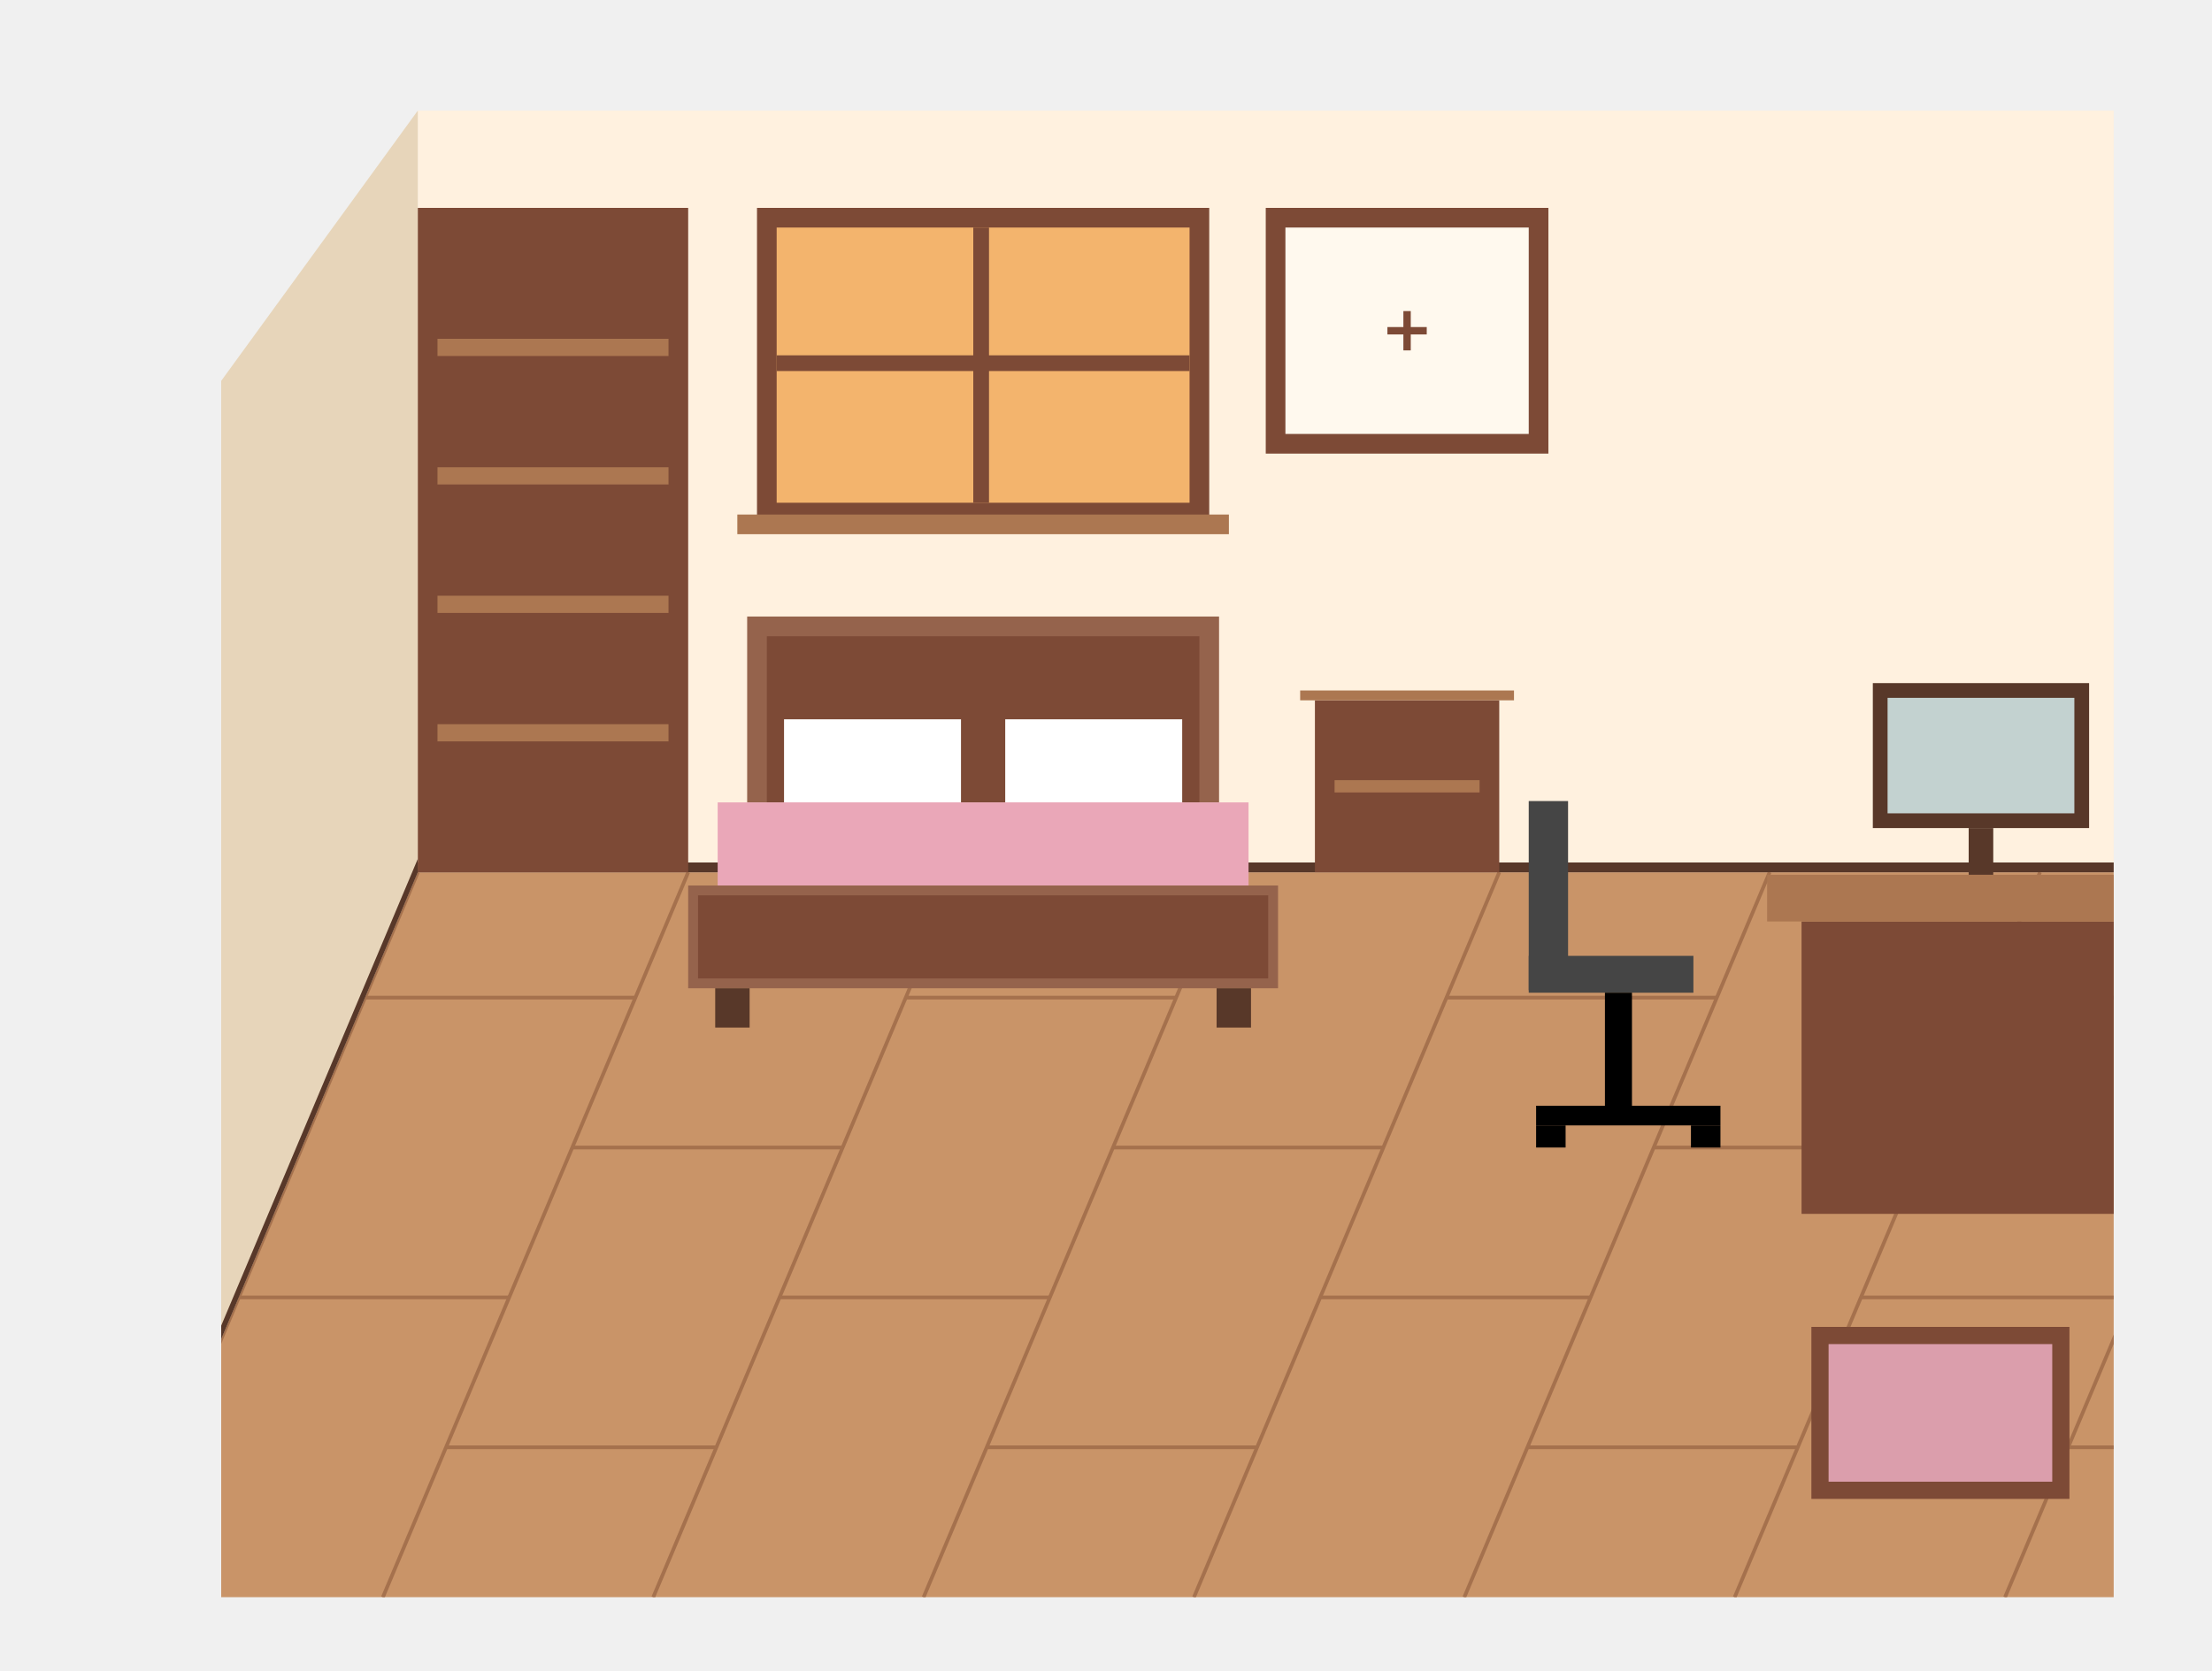
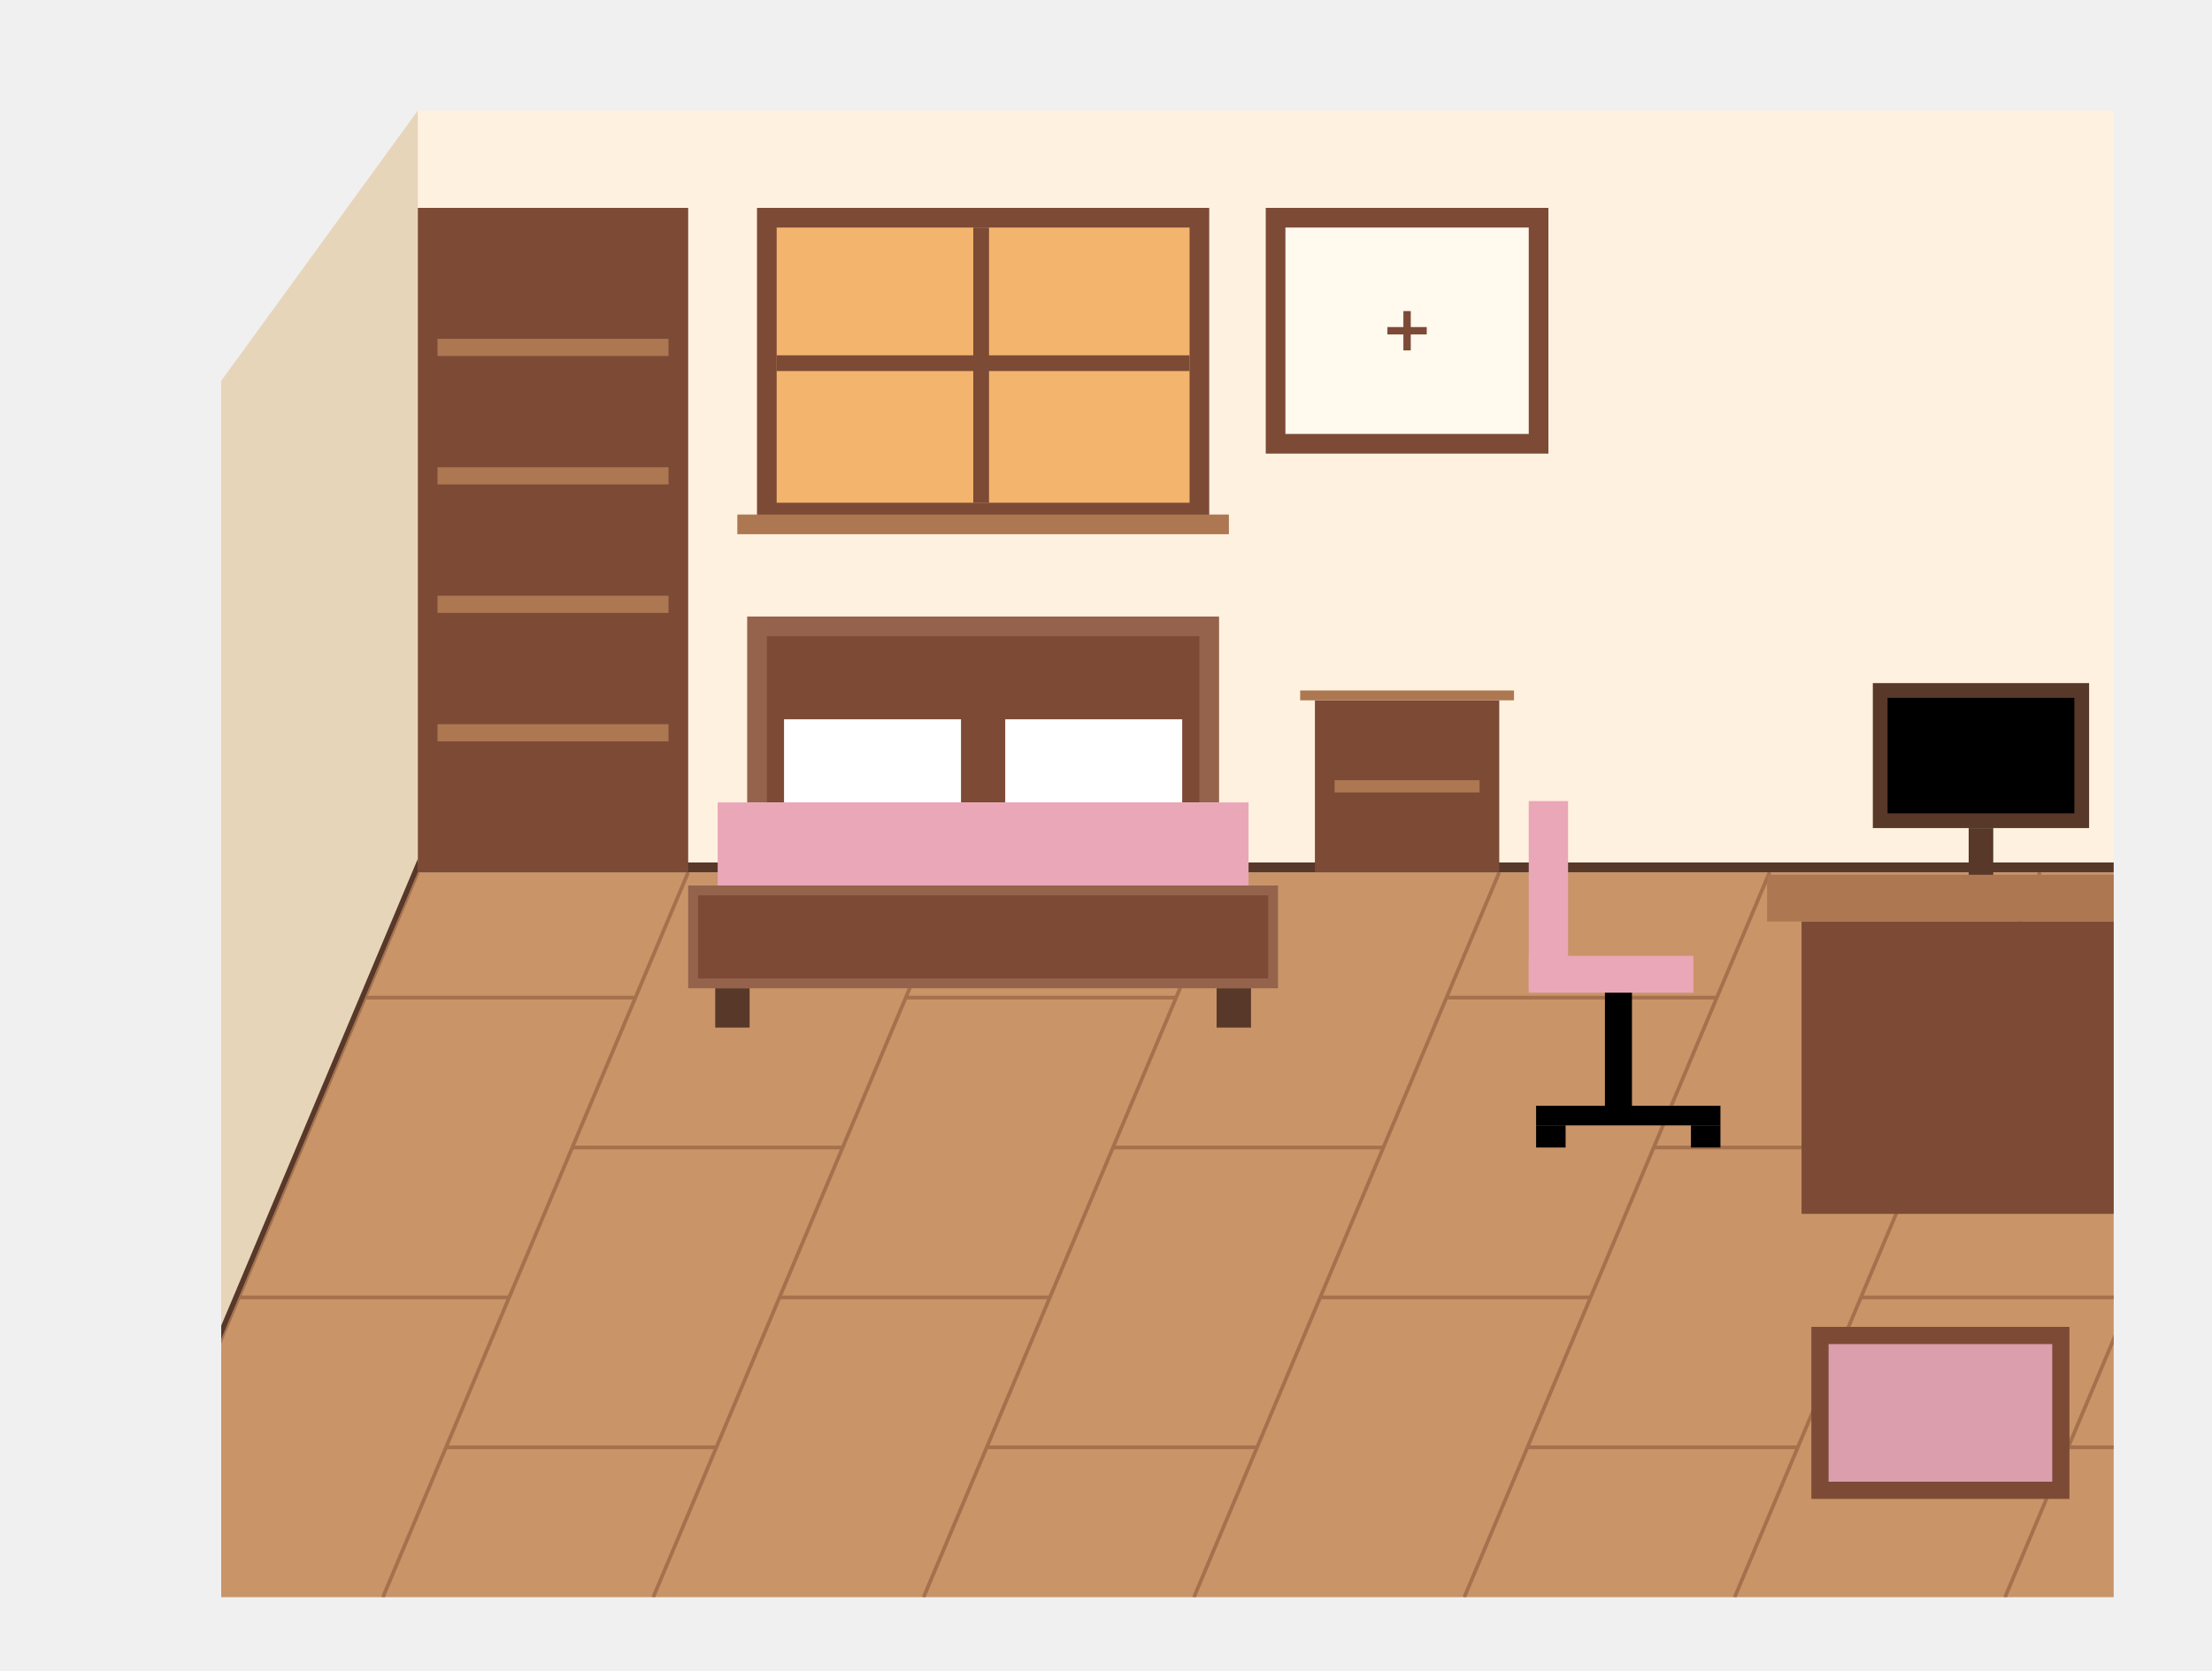
<svg xmlns="http://www.w3.org/2000/svg" viewBox="0 0 900 680" role="img" aria-labelledby="room-title room-desc">
  <style>
    #morning:target ~ #window-sky {
      fill: #ccefe8;
    }
    #evening:target ~ #window-sky {
      fill: #f1cad0;
    }
    #night:target ~ #window-sky {
      fill: #8d8cb8;
    }
  </style>
  <g id="morning" />
  <g id="evening" />
  <g id="night" />
  <defs>
    <clipPath id="floor-clip">
      <polygon points="170,355 860,355 860,650 90,650 90,545" />
    </clipPath>
  </defs>
  <polygon id="main-wall" points="170,45 860,45 860,355 170,355" fill="#FFF1DF" />
  <polygon id="side-wall" points="90,155 170,45 170,355 90,545" fill="#E7D5BA" />
  <polygon id="wood-floor" points="170,355 860,355 860,650 90,650 90,545" fill="#C99468" />
  <g clip-path="url(#floor-clip)" fill="none" stroke="#A5714D" stroke-width="1.5">
    <path d="M170 355 l-124.21 295" />
    <path d="M280 355 l-124.21 295" />
    <path d="M390 355 l-124.21 295" />
    <path d="M500 355 l-124.21 295" />
    <path d="M610 355 l-124.21 295" />
    <path d="M720 355 l-124.21 295" />
    <path d="M830 355 l-124.21 295" />
    <path d="M940 355 l-124.21 295" />
    <path d="M1050 355 l-124.21 295" />
    <path d="M1160 355 l-124.21 295" />
    <path d="M148.52 406 h110" />
    <path d="M368.52 406 h110" />
    <path d="M588.52 406 h110" />
    <path d="M808.52 406 h110" />
    <path d="M1028.52 406 h110" />
    <path d="M232.84 467 h110" />
    <path d="M452.84 467 h110" />
    <path d="M672.84 467 h110" />
    <path d="M892.84 467 h110" />
    <path d="M1112.84 467 h110" />
    <path d="M97.16 528 h110" />
    <path d="M317.16 528 h110" />
    <path d="M537.16 528 h110" />
    <path d="M757.16 528 h110" />
    <path d="M977.16 528 h110" />
    <path d="M181.48 589 h110" />
    <path d="M401.48 589 h110" />
    <path d="M621.48 589 h110" />
    <path d="M841.48 589 h110" />
    <path d="M1061.48 589 h110" />
  </g>
  <polygon id="back-skirting" points="170,351 860,351 860,355 170,355" fill="#583829" />
  <polygon id="side-skirting" points="90,539.5 170,349.5 170,355 90,545" fill="#583829" />
  <polygon id="decoration-frame" points="515,84.6 630,84.6 630,184.6 515,184.6" fill="#7D4A36" />
  <polygon id="decoration-paper" points="523,92.6 622,92.6 622,176.6 523,176.6" fill="#FFF9EE" />
  <rect id="window-frame" x="308" y="84.6" width="184" height="128" fill="#7D4A36" />
  <rect id="window-sky" x="316" y="92.6" width="168" height="112" fill="#F3B46D" data-part="window-sky" />
  <rect id="window-upright" x="396" y="92.6" width="6.4" height="112" fill="#7D4A36" />
  <rect id="window-crossbar" x="316" y="144.6" width="168" height="6.4" fill="#7D4A36" />
  <rect id="window-sill" x="300" y="209.4" width="200" height="8" fill="#AC7751" />
  <g aria-label="Wall decoration placement marker" transform="translate(425.5 -112.4)">
    <rect x="130" y="230" width="34" height="34" fill="#FFF9EE" />
    <path d="M147 239v16 M139 247h16" stroke="#7D4A36" stroke-width="3" />
  </g>
  <g id="small-shelf" aria-label="Small shelf beside the bed, below the pillows">
    <rect id="small-shelf-frame" x="535" y="285" width="75" height="70" fill="#7D4A36" />
    <rect id="small-shelf-top" x="529" y="281" width="87" height="4" fill="#AC7751" />
    <rect id="small-shelf-drawer-bar" x="543" y="317.5" width="59" height="5" fill="#AC7751" />
  </g>
  <g id="shelf" aria-label="Shelf against the back wall between the bed and side wall" transform="translate(-110 -19)">
    <rect id="shelf-frame" x="280" y="103.6" width="110" height="270.4" fill="#7D4A36" />
    <rect id="shelf-interior" x="288" y="111.6" width="94" height="254.4" fill="#7D4A36" />
    <rect id="shelf-drawer-bar-1" x="288" y="156.88" width="94" height="7" fill="#AC7751" />
    <rect id="shelf-drawer-bar-2" x="288" y="209.16" width="94" height="7" fill="#AC7751" />
    <rect id="shelf-drawer-bar-3" x="288" y="261.44" width="94" height="7" fill="#AC7751" />
    <rect id="shelf-drawer-bar-4" x="288" y="313.72" width="94" height="7" fill="#AC7751" />
  </g>
  <g id="bed" aria-label="Front-view bed" transform="translate(140 -144.09)">
    <rect id="bed-headboard" x="164" y="395" width="192" height="75.64" fill="#95634C" />
    <rect id="bed-headboard-inset" x="172" y="403" width="176" height="67.64" fill="#7D4A36" />
    <rect id="bed-left-pillow" x="179" y="436.82" width="72" height="33.82" fill="#FFFFFF" />
    <rect id="bed-right-pillow" x="269" y="436.82" width="72" height="33.82" fill="#FFFFFF" />
    <rect id="bed-mattress" x="152" y="470.64" width="216" height="33.82" fill="#EAA7B8" />
    <rect id="bed-base" x="140" y="504.46" width="240" height="41.82" fill="#95634C" />
    <rect id="bed-base-inset" x="144" y="508.46" width="232" height="33.82" fill="#7D4A36" />
    <rect id="bed-left-foot" x="151" y="546.28" width="14" height="16" fill="#583829" />
    <rect id="bed-right-foot" x="355" y="546.28" width="14" height="16" fill="#583829" />
  </g>
  <g id="desk" aria-label="Desk tucked against the right edge with a solid lower panel">
    <rect id="desk-panel" x="733" y="375" width="127" height="119" fill="#7D4A36" />
    <rect id="desk-top" x="719" y="356" width="141" height="19" fill="#AC7751" />
    <rect id="monitor-stand" x="801" y="337" width="10" height="19" fill="#583829" />
    <rect id="monitor-frame" x="762" y="278" width="88" height="59" fill="#583829" />
-     <rect id="monitor-screen" x="768" y="284" width="76" height="47" fill="#C3D2D0" />
+     <rect id="monitor-screen" x="768" y="284" width="76" height="47" fill="#000000" />
  </g>
  <g id="chair" transform="translate(0 -60)" aria-label="Simple side-view chair facing right toward the desk">
-     <rect id="chair-back" x="622" y="386" width="16" height="77" fill="#454545" />
-     <rect id="chair-seat" x="622" y="449" width="67" height="15" fill="#454545" />
+     <rect id="chair-back" x="622" y="386" width="16" height="77" fill="#EAA7B8" />
+     <rect id="chair-seat" x="622" y="449" width="67" height="15" fill="#EAA7B8" />
    <rect id="chair-post" x="653" y="464" width="11" height="46" fill="#000000" />
    <rect id="chair-base" x="625" y="510" width="75" height="8" fill="#000000" />
    <rect id="chair-left-wheel" x="625" y="518" width="12" height="9" fill="#000000" />
    <rect id="chair-right-wheel" x="688" y="518" width="12" height="9" fill="#000000" />
  </g>
  <g id="floor-item" transform="translate(247 0)" aria-label="Floor item directly in front of the desk">
    <rect id="rug-border" x="490" y="540" width="105" height="70" fill="#7D4A36" />
    <rect id="rug" x="497" y="547" width="91" height="56" fill="#DB9EAC" />
  </g>
</svg>
